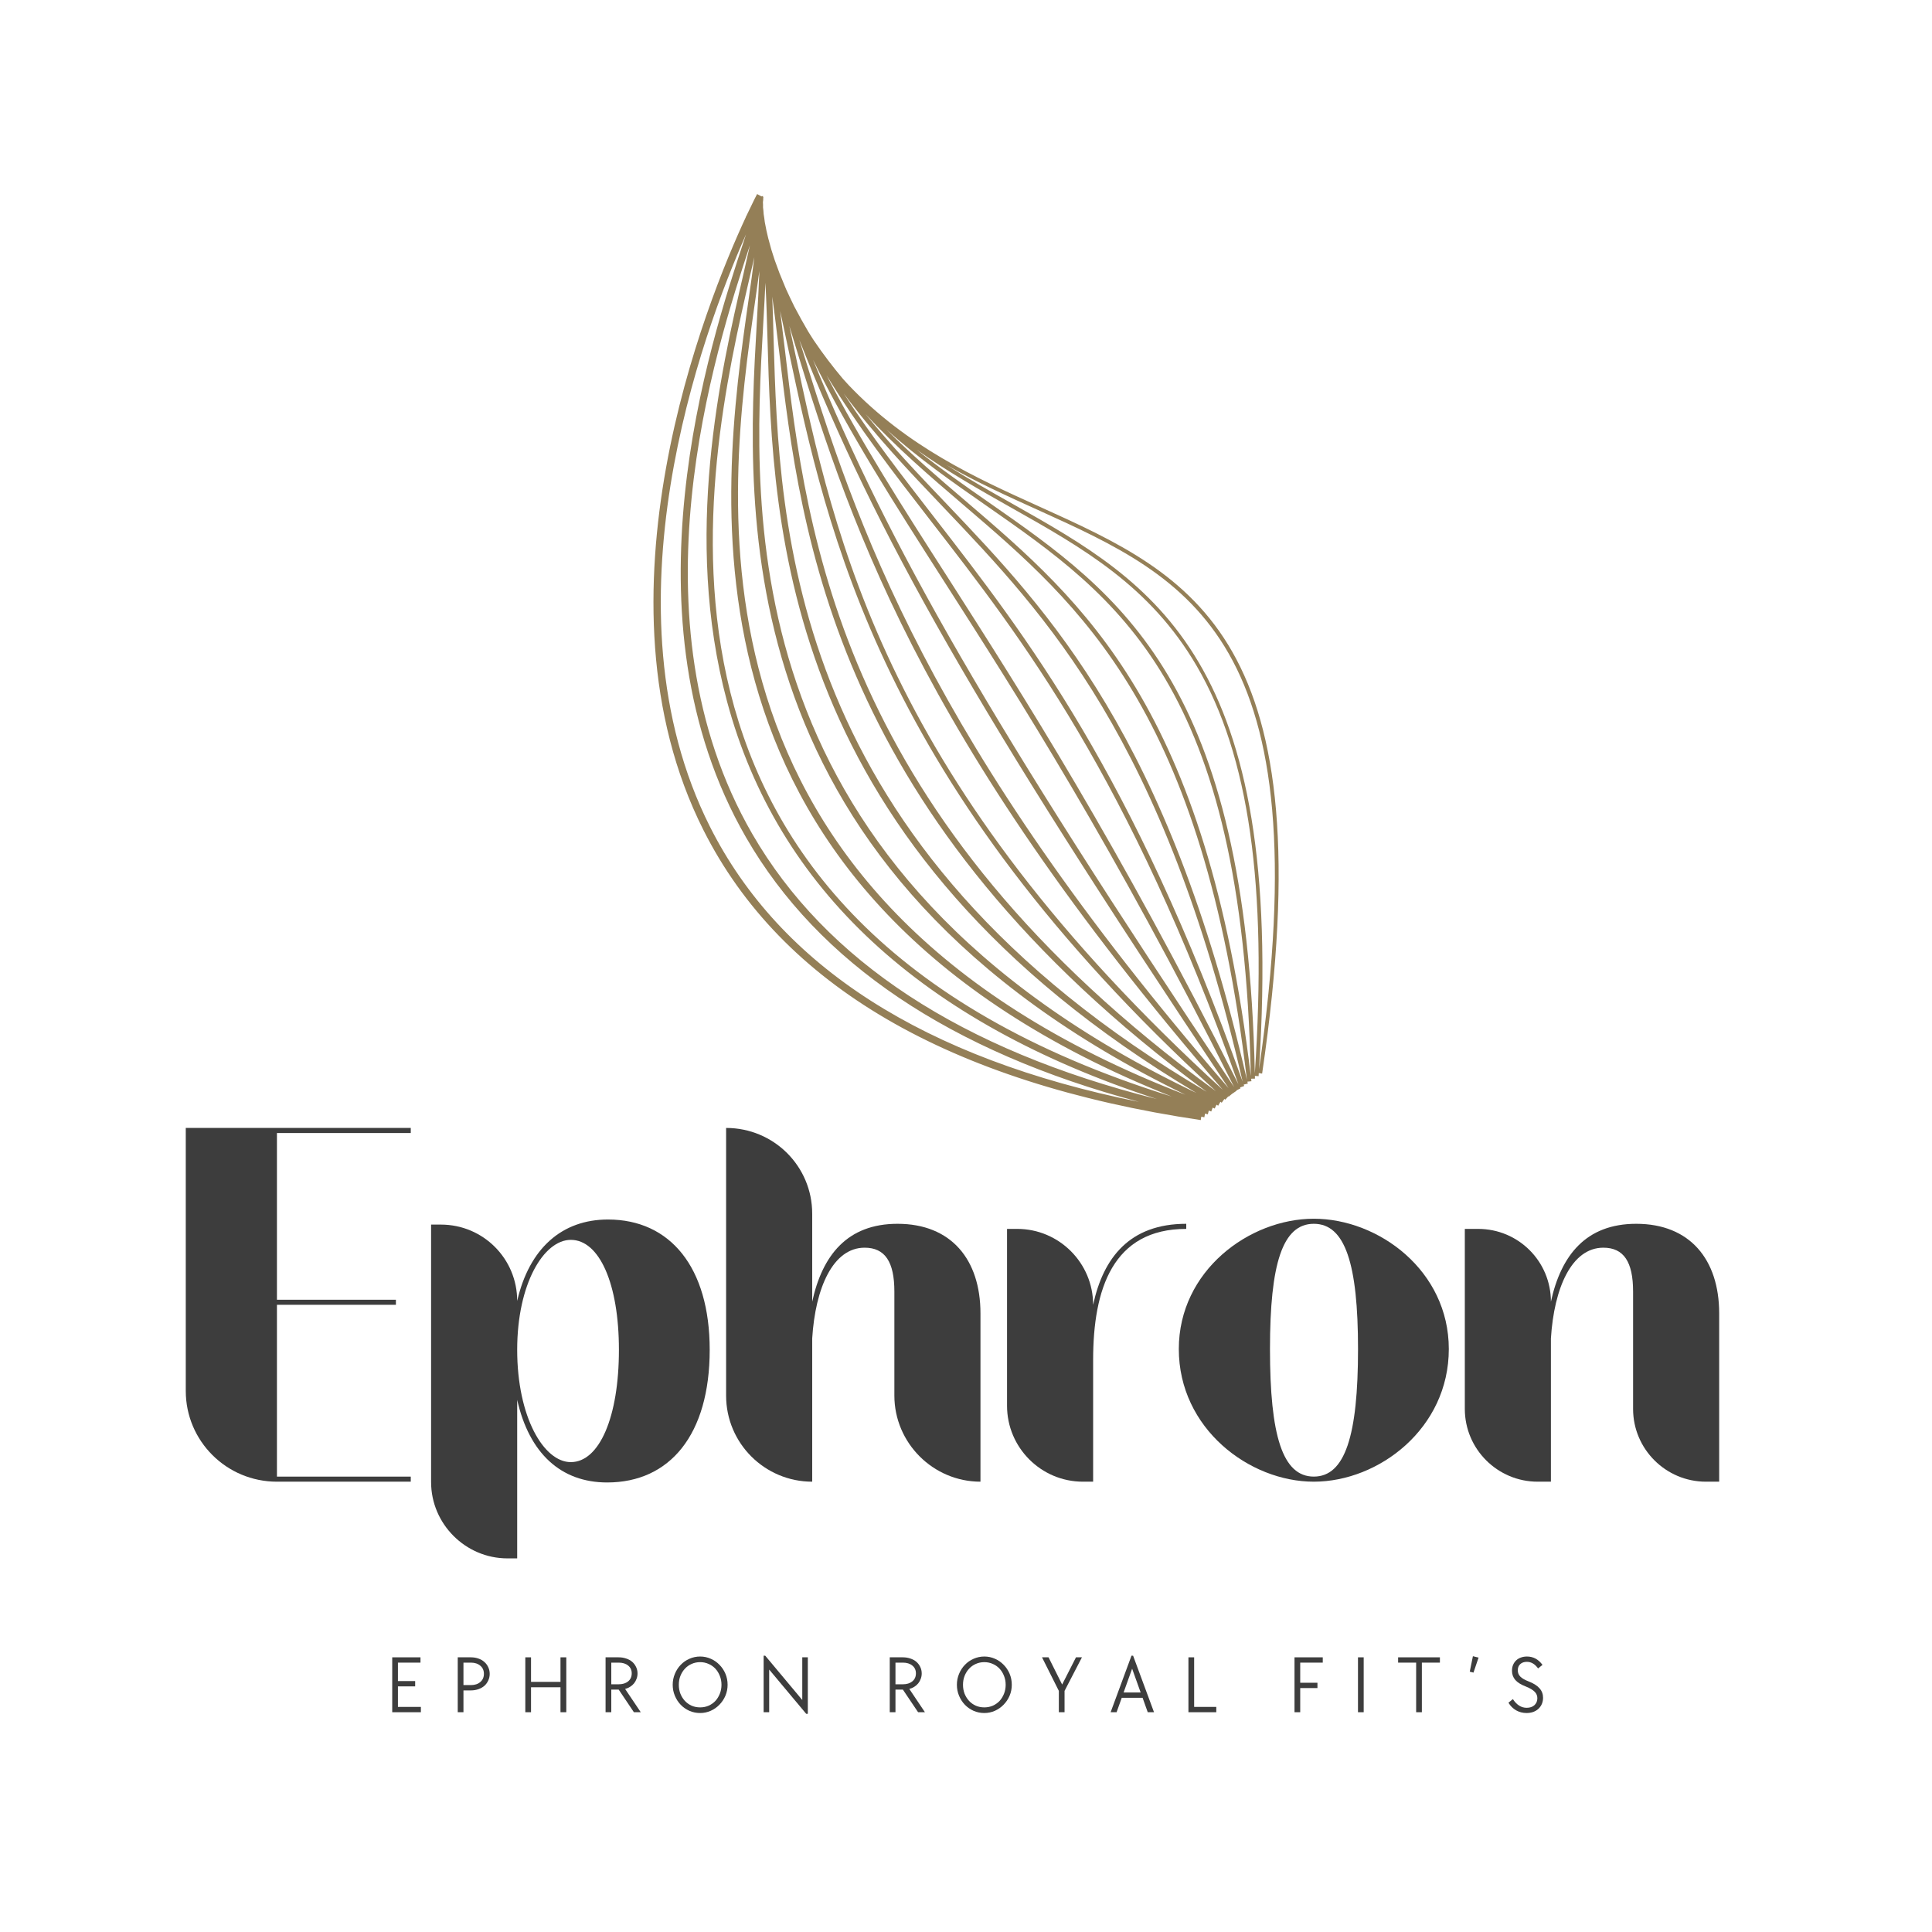
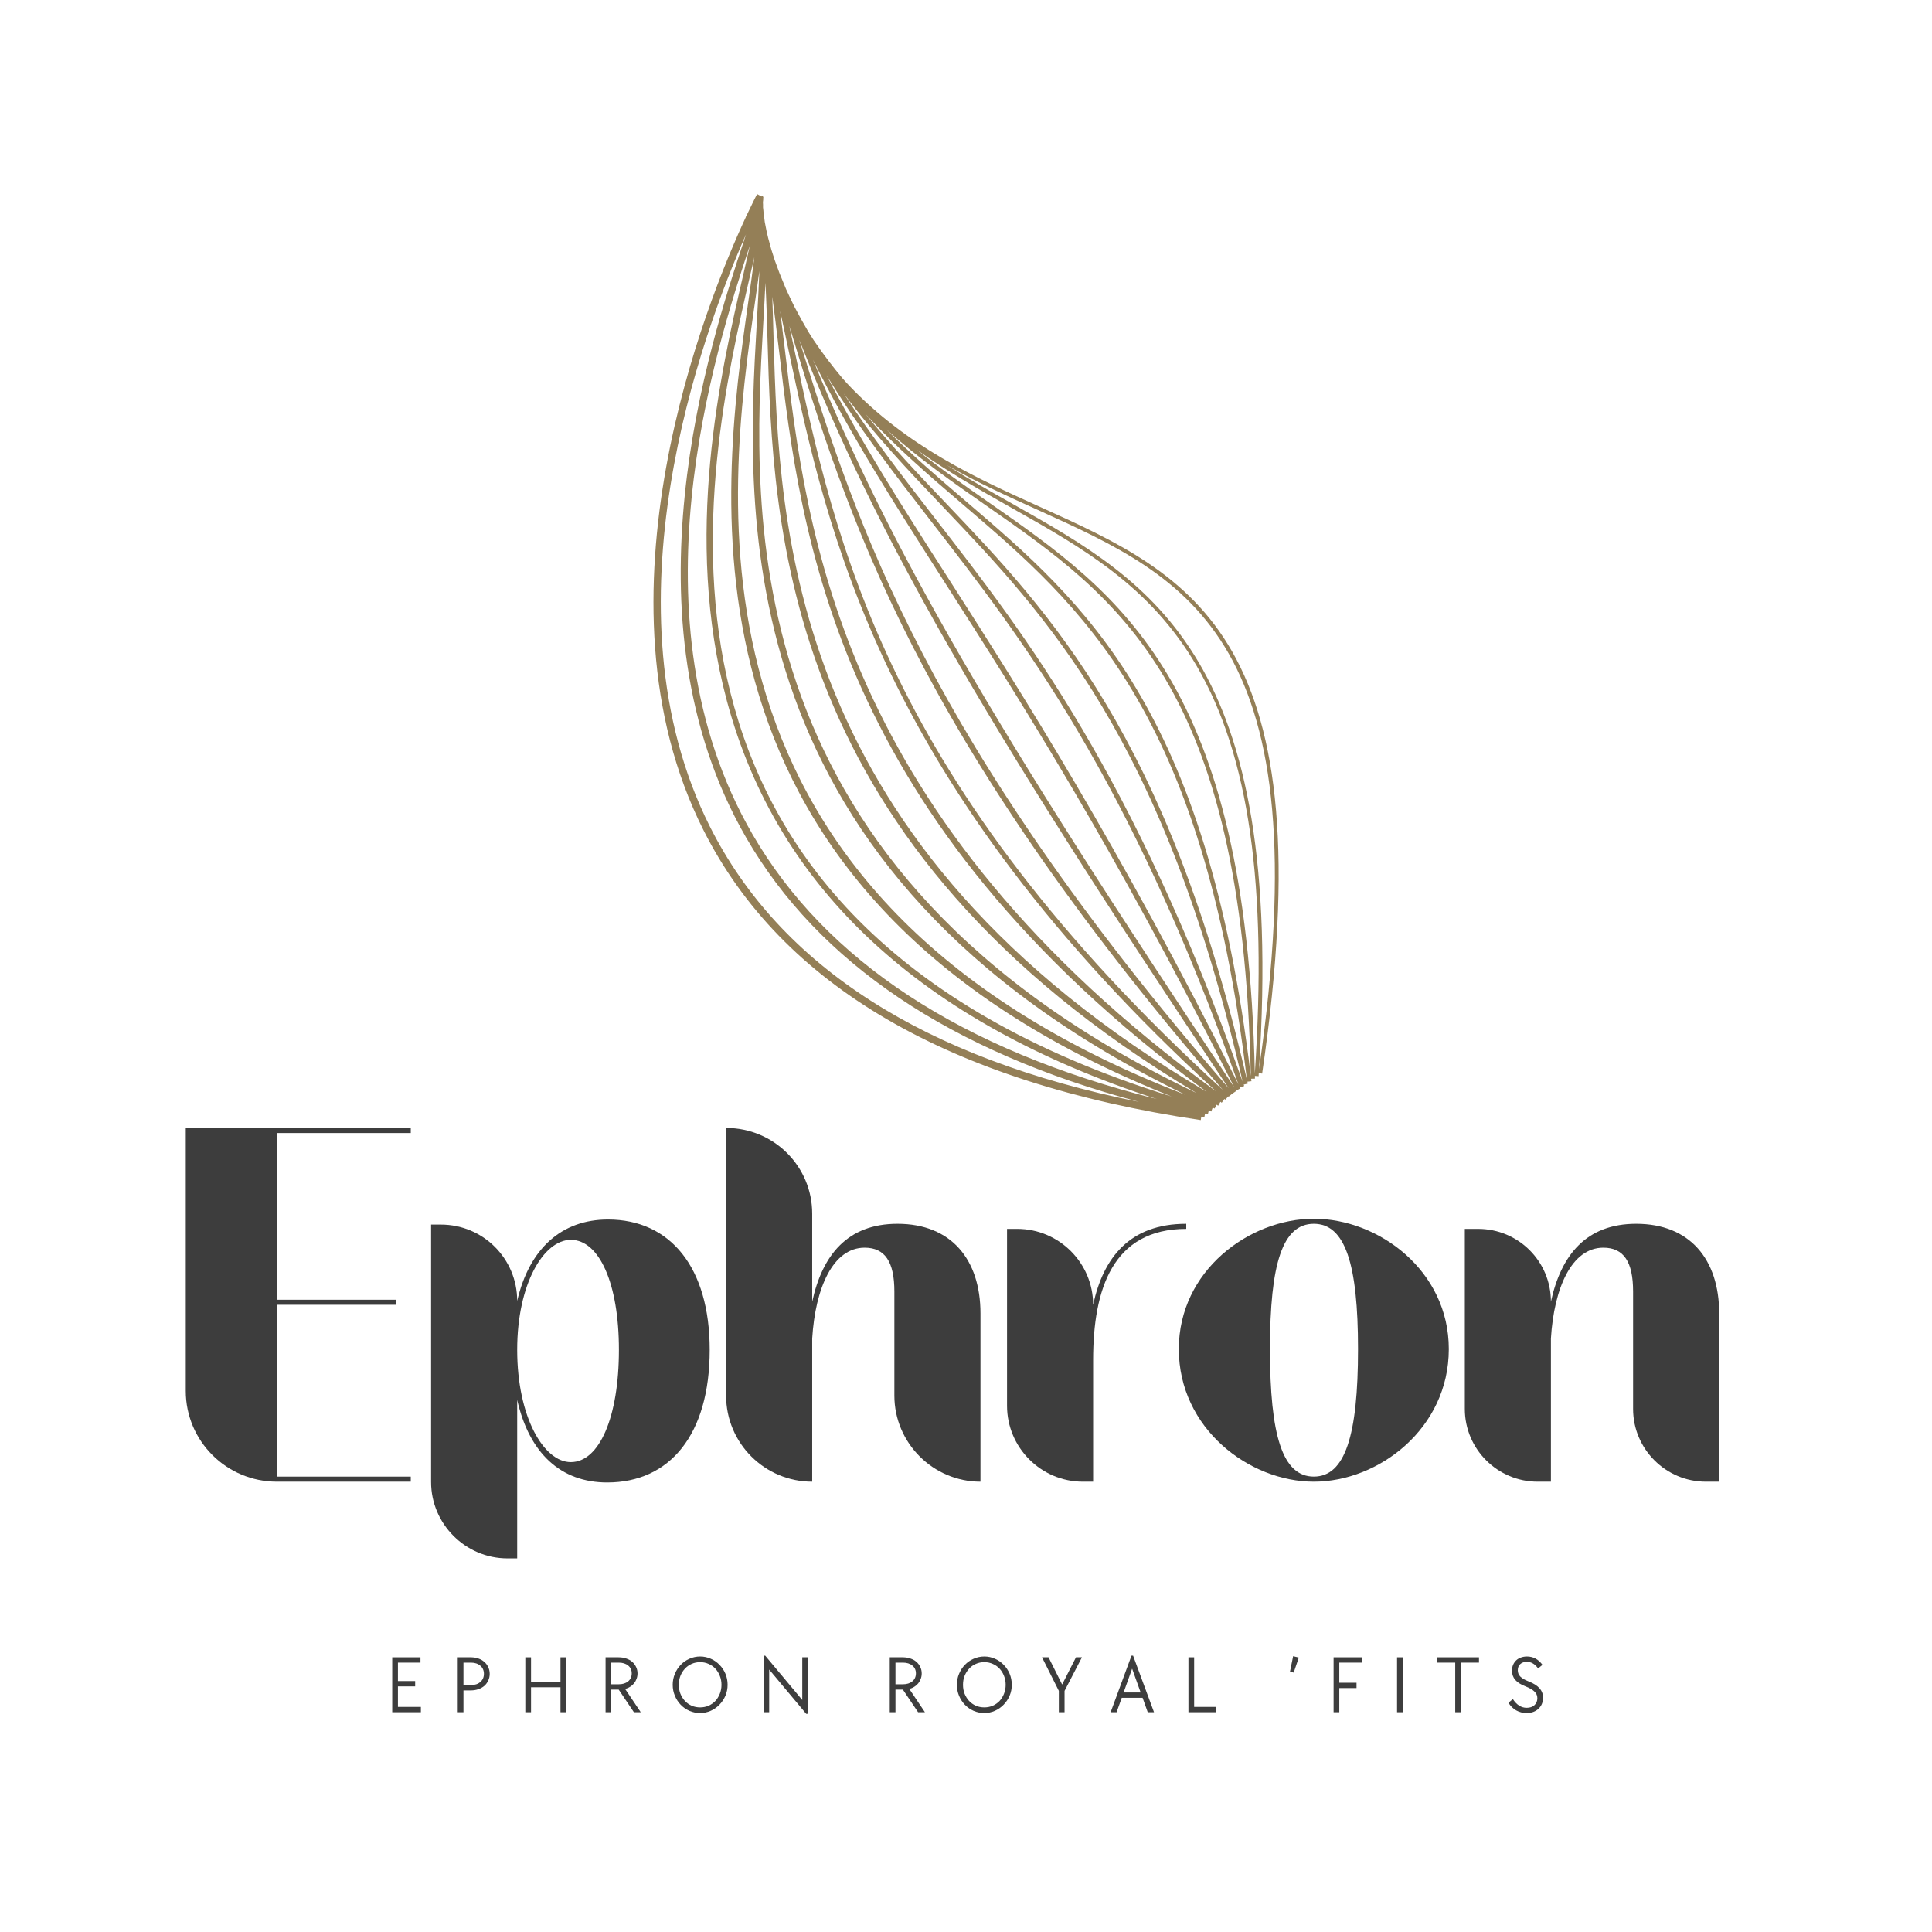
<svg xmlns="http://www.w3.org/2000/svg" width="500" zoomAndPan="magnify" viewBox="0 0 375 375" height="500" preserveAspectRatio="xMidYMid meet" version="1.0">
  <defs>
    <g />
-     <clipPath id="d9fa00f377">
+     <clipPath id="e72d39344e">
      <path d="M 126.836 37.664 L 248.184 37.664 L 248.184 217.406 L 126.836 217.406 Z M 126.836 37.664 " clip-rule="nonzero" />
    </clipPath>
  </defs>
  <g fill="#3d3d3d" fill-opacity="1">
    <g transform="translate(29.90596, 287.594)">
      <g>
        <path d="M 23.848 -0.988 L 23.848 -34.332 L 46.938 -34.332 L 46.938 -35.316 L 23.848 -35.316 L 23.848 -67.672 L 49.824 -67.672 L 49.824 -68.66 L 6.152 -68.66 L 6.152 -17.621 C 6.152 -7.898 14.051 0 23.848 0 L 49.824 0 L 49.824 -0.988 Z M 23.848 -0.988 " />
      </g>
    </g>
  </g>
  <g fill="#3d3d3d" fill-opacity="1">
    <g transform="translate(78.51052, 287.594)">
      <g>
        <path d="M 39.344 0.152 C 51.496 0.152 59.242 -9.113 59.242 -25.598 C 59.242 -41.621 51.57 -50.887 39.496 -50.887 C 30.531 -50.887 24.23 -45.27 21.875 -35.09 C 21.875 -43.293 15.266 -49.902 7.062 -49.902 L 5.164 -49.902 L 5.164 0.074 C 5.164 8.203 11.848 14.887 19.977 14.887 L 21.875 14.887 L 21.875 -15.875 C 24.23 -5.469 30.383 0.152 39.344 0.152 Z M 21.875 -25.598 C 21.875 -38.434 27.039 -46.938 32.281 -46.938 C 37.824 -46.938 41.621 -38.434 41.621 -25.598 C 41.621 -12.531 37.824 -3.797 32.281 -3.797 C 27.039 -3.797 21.875 -12.531 21.875 -25.598 Z M 21.875 -25.598 " />
      </g>
    </g>
  </g>
  <g fill="#3d3d3d" fill-opacity="1">
    <g transform="translate(135.7729, 287.594)">
      <g>
        <path d="M 38.434 -50.055 C 28.711 -50.055 23.848 -43.977 21.875 -34.938 L 21.875 -52.027 C 21.875 -61.219 14.43 -68.66 5.164 -68.66 L 5.164 -16.711 C 5.164 -7.441 12.684 0 21.875 0 L 21.875 -27.797 C 22.48 -37.598 25.898 -45.418 32.051 -45.418 C 36 -45.418 37.824 -42.684 37.824 -36.914 L 37.824 -16.711 C 37.824 -7.52 45.344 0 54.535 0 L 54.535 -32.66 C 54.535 -43.141 48.836 -50.055 38.434 -50.055 Z M 38.434 -50.055 " />
      </g>
    </g>
  </g>
  <g fill="#3d3d3d" fill-opacity="1">
    <g transform="translate(190.3013, 287.594)">
      <g>
        <path d="M 39.949 -49.066 L 39.949 -50.055 C 28.938 -50.055 23.848 -43.445 21.875 -34.332 C 21.875 -42.457 15.266 -49.066 7.141 -49.066 L 5.164 -49.066 L 5.164 -14.734 C 5.164 -6.609 11.773 0 19.898 0 L 21.875 0 L 21.875 -23.621 C 21.875 -37.367 25.672 -49.066 39.949 -49.066 Z M 39.949 -49.066 " />
      </g>
    </g>
  </g>
  <g fill="#3d3d3d" fill-opacity="1">
    <g transform="translate(226.1469, 287.594)">
      <g>
        <path d="M 55.066 -25.746 C 55.066 -40.938 41.469 -51.039 28.863 -51.039 C 16.328 -51.039 2.66 -40.938 2.66 -25.746 C 2.66 -10.328 16.328 0 28.863 0 C 41.469 0 55.066 -10.328 55.066 -25.746 Z M 20.355 -25.746 C 20.355 -42.305 22.785 -50.055 28.863 -50.055 C 34.938 -50.055 37.445 -42.305 37.445 -25.746 C 37.445 -8.961 34.938 -0.988 28.863 -0.988 C 22.785 -0.988 20.355 -8.961 20.355 -25.746 Z M 20.355 -25.746 " />
      </g>
    </g>
  </g>
  <g fill="#3d3d3d" fill-opacity="1">
    <g transform="translate(279.1563, 287.594)">
      <g>
        <path d="M 32.051 -45.418 C 36 -45.418 37.824 -42.684 37.824 -36.914 L 37.824 -14.129 C 37.824 -6.305 44.203 0 51.953 0 L 54.535 0 L 54.535 -32.66 C 54.535 -43.141 48.836 -50.055 38.434 -50.055 C 28.711 -50.055 23.848 -43.977 21.875 -34.938 C 21.875 -42.762 15.57 -49.066 7.746 -49.066 L 5.164 -49.066 L 5.164 -14.129 C 5.164 -6.305 11.543 0 19.293 0 L 21.875 0 L 21.875 -27.797 C 22.48 -37.598 25.898 -45.418 32.051 -45.418 Z M 32.051 -45.418 " />
      </g>
    </g>
  </g>
  <g fill="#3d3d3d" fill-opacity="1">
    <g transform="translate(333.6891, 287.594)">
      <g />
    </g>
  </g>
  <g fill="#3d3d3d" fill-opacity="1">
    <g transform="translate(74.69273, 332.3407)">
      <g>
        <path d="M 1.438 -10.656 L 6.922 -10.656 L 6.922 -9.625 L 2.547 -9.625 L 2.547 -6.047 L 5.891 -6.047 L 5.891 -5.016 L 2.547 -5.016 L 2.547 -1.031 L 7 -1.031 L 7 0 L 1.438 0 Z M 1.438 -10.656 " />
      </g>
    </g>
  </g>
  <g fill="#3d3d3d" fill-opacity="1">
    <g transform="translate(87.41022, 332.3407)">
      <g>
        <path d="M 1.438 -10.656 L 3.984 -10.656 C 4.504 -10.656 4.988 -10.578 5.438 -10.422 C 5.895 -10.266 6.285 -10.039 6.609 -9.75 C 6.93 -9.469 7.18 -9.129 7.359 -8.734 C 7.547 -8.336 7.641 -7.906 7.641 -7.438 C 7.641 -6.977 7.547 -6.551 7.359 -6.156 C 7.18 -5.758 6.93 -5.414 6.609 -5.125 C 6.285 -4.844 5.895 -4.625 5.438 -4.469 C 4.988 -4.312 4.504 -4.234 3.984 -4.234 L 2.547 -4.234 L 2.547 0 L 1.438 0 Z M 3.984 -5.266 C 4.742 -5.266 5.352 -5.461 5.812 -5.859 C 6.281 -6.254 6.516 -6.785 6.516 -7.453 C 6.516 -8.117 6.281 -8.645 5.812 -9.031 C 5.352 -9.426 4.742 -9.625 3.984 -9.625 L 2.547 -9.625 L 2.547 -5.266 Z M 3.984 -5.266 " />
      </g>
    </g>
  </g>
  <g fill="#3d3d3d" fill-opacity="1">
    <g transform="translate(100.525, 332.3407)">
      <g>
        <path d="M 1.438 -10.656 L 2.547 -10.656 L 2.547 -5.891 L 8.266 -5.891 L 8.266 -10.656 L 9.391 -10.656 L 9.391 0 L 8.266 0 L 8.266 -4.844 L 2.547 -4.844 L 2.547 0 L 1.438 0 Z M 1.438 -10.656 " />
      </g>
    </g>
  </g>
  <g fill="#3d3d3d" fill-opacity="1">
    <g transform="translate(116.1028, 332.3407)">
      <g>
        <path d="M 1.438 -10.656 L 3.984 -10.656 C 4.504 -10.656 4.988 -10.578 5.438 -10.422 C 5.895 -10.273 6.285 -10.062 6.609 -9.781 C 6.93 -9.5 7.18 -9.164 7.359 -8.781 C 7.547 -8.395 7.641 -7.977 7.641 -7.531 C 7.641 -7.156 7.578 -6.805 7.453 -6.484 C 7.336 -6.16 7.176 -5.867 6.969 -5.609 C 6.758 -5.348 6.504 -5.125 6.203 -4.938 C 5.91 -4.75 5.586 -4.609 5.234 -4.516 L 8.266 0 L 6.938 0 L 3.984 -4.391 L 2.547 -4.391 L 2.547 0 L 1.438 0 Z M 3.984 -5.422 C 4.742 -5.422 5.352 -5.609 5.812 -5.984 C 6.281 -6.367 6.516 -6.891 6.516 -7.547 C 6.516 -8.18 6.281 -8.688 5.812 -9.062 C 5.352 -9.438 4.742 -9.625 3.984 -9.625 L 2.547 -9.625 L 2.547 -5.422 Z M 3.984 -5.422 " />
      </g>
    </g>
  </g>
  <g fill="#3d3d3d" fill-opacity="1">
    <g transform="translate(129.7737, 332.3407)">
      <g>
        <path d="M 6.125 0.156 C 5.395 0.156 4.703 0.016 4.047 -0.266 C 3.398 -0.555 2.836 -0.945 2.359 -1.438 C 1.879 -1.938 1.5 -2.52 1.219 -3.188 C 0.938 -3.852 0.797 -4.566 0.797 -5.328 C 0.797 -6.078 0.938 -6.785 1.219 -7.453 C 1.5 -8.129 1.879 -8.711 2.359 -9.203 C 2.836 -9.703 3.398 -10.094 4.047 -10.375 C 4.703 -10.664 5.395 -10.812 6.125 -10.812 C 6.852 -10.812 7.539 -10.664 8.188 -10.375 C 8.832 -10.094 9.395 -9.703 9.875 -9.203 C 10.363 -8.711 10.75 -8.133 11.031 -7.469 C 11.312 -6.801 11.453 -6.086 11.453 -5.328 C 11.453 -4.578 11.312 -3.867 11.031 -3.203 C 10.75 -2.547 10.363 -1.969 9.875 -1.469 C 9.395 -0.969 8.832 -0.57 8.188 -0.281 C 7.539 0.008 6.852 0.156 6.125 0.156 Z M 6.125 -0.938 C 6.707 -0.938 7.254 -1.047 7.766 -1.266 C 8.273 -1.492 8.711 -1.801 9.078 -2.188 C 9.441 -2.582 9.727 -3.047 9.938 -3.578 C 10.156 -4.117 10.266 -4.703 10.266 -5.328 C 10.266 -5.953 10.156 -6.531 9.938 -7.062 C 9.727 -7.602 9.441 -8.066 9.078 -8.453 C 8.711 -8.848 8.273 -9.156 7.766 -9.375 C 7.254 -9.602 6.707 -9.719 6.125 -9.719 C 5.531 -9.719 4.977 -9.602 4.469 -9.375 C 3.969 -9.156 3.535 -8.848 3.172 -8.453 C 2.805 -8.066 2.516 -7.602 2.297 -7.062 C 2.086 -6.531 1.984 -5.953 1.984 -5.328 C 1.984 -4.703 2.086 -4.117 2.297 -3.578 C 2.516 -3.047 2.805 -2.582 3.172 -2.188 C 3.535 -1.801 3.969 -1.492 4.469 -1.266 C 4.977 -1.047 5.531 -0.938 6.125 -0.938 Z M 6.125 -0.938 " />
      </g>
    </g>
  </g>
  <g fill="#3d3d3d" fill-opacity="1">
    <g transform="translate(146.7817, 332.3407)">
      <g>
        <path d="M 2.516 -8.281 L 2.516 0 L 1.438 0 L 1.438 -10.969 L 1.75 -10.969 L 8.938 -2.375 L 8.938 -10.656 L 10.016 -10.656 L 10.016 0.312 L 9.703 0.312 Z M 2.516 -8.281 " />
      </g>
    </g>
  </g>
  <g fill="#3d3d3d" fill-opacity="1">
    <g transform="translate(162.9951, 332.3407)">
      <g />
    </g>
  </g>
  <g fill="#3d3d3d" fill-opacity="1">
    <g transform="translate(171.2632, 332.3407)">
      <g>
        <path d="M 1.438 -10.656 L 3.984 -10.656 C 4.504 -10.656 4.988 -10.578 5.438 -10.422 C 5.895 -10.273 6.285 -10.062 6.609 -9.781 C 6.93 -9.5 7.18 -9.164 7.359 -8.781 C 7.547 -8.395 7.641 -7.977 7.641 -7.531 C 7.641 -7.156 7.578 -6.805 7.453 -6.484 C 7.336 -6.16 7.176 -5.867 6.969 -5.609 C 6.758 -5.348 6.504 -5.125 6.203 -4.938 C 5.91 -4.75 5.586 -4.609 5.234 -4.516 L 8.266 0 L 6.938 0 L 3.984 -4.391 L 2.547 -4.391 L 2.547 0 L 1.438 0 Z M 3.984 -5.422 C 4.742 -5.422 5.352 -5.609 5.812 -5.984 C 6.281 -6.367 6.516 -6.891 6.516 -7.547 C 6.516 -8.18 6.281 -8.688 5.812 -9.062 C 5.352 -9.438 4.742 -9.625 3.984 -9.625 L 2.547 -9.625 L 2.547 -5.422 Z M 3.984 -5.422 " />
      </g>
    </g>
  </g>
  <g fill="#3d3d3d" fill-opacity="1">
    <g transform="translate(184.9341, 332.3407)">
      <g>
        <path d="M 6.125 0.156 C 5.395 0.156 4.703 0.016 4.047 -0.266 C 3.398 -0.555 2.836 -0.945 2.359 -1.438 C 1.879 -1.938 1.5 -2.52 1.219 -3.188 C 0.938 -3.852 0.797 -4.566 0.797 -5.328 C 0.797 -6.078 0.938 -6.785 1.219 -7.453 C 1.5 -8.129 1.879 -8.711 2.359 -9.203 C 2.836 -9.703 3.398 -10.094 4.047 -10.375 C 4.703 -10.664 5.395 -10.812 6.125 -10.812 C 6.852 -10.812 7.539 -10.664 8.188 -10.375 C 8.832 -10.094 9.395 -9.703 9.875 -9.203 C 10.363 -8.711 10.75 -8.133 11.031 -7.469 C 11.312 -6.801 11.453 -6.086 11.453 -5.328 C 11.453 -4.578 11.312 -3.867 11.031 -3.203 C 10.75 -2.547 10.363 -1.969 9.875 -1.469 C 9.395 -0.969 8.832 -0.57 8.188 -0.281 C 7.539 0.008 6.852 0.156 6.125 0.156 Z M 6.125 -0.938 C 6.707 -0.938 7.254 -1.047 7.766 -1.266 C 8.273 -1.492 8.711 -1.801 9.078 -2.188 C 9.441 -2.582 9.727 -3.047 9.938 -3.578 C 10.156 -4.117 10.266 -4.703 10.266 -5.328 C 10.266 -5.953 10.156 -6.531 9.938 -7.062 C 9.727 -7.602 9.441 -8.066 9.078 -8.453 C 8.711 -8.848 8.273 -9.156 7.766 -9.375 C 7.254 -9.602 6.707 -9.719 6.125 -9.719 C 5.531 -9.719 4.977 -9.602 4.469 -9.375 C 3.969 -9.156 3.535 -8.848 3.172 -8.453 C 2.805 -8.066 2.516 -7.602 2.297 -7.062 C 2.086 -6.531 1.984 -5.953 1.984 -5.328 C 1.984 -4.703 2.086 -4.117 2.297 -3.578 C 2.516 -3.047 2.805 -2.582 3.172 -2.188 C 3.535 -1.801 3.969 -1.492 4.469 -1.266 C 4.977 -1.047 5.531 -0.938 6.125 -0.938 Z M 6.125 -0.938 " />
      </g>
    </g>
  </g>
  <g fill="#3d3d3d" fill-opacity="1">
    <g transform="translate(201.9421, 332.3407)">
      <g>
        <path d="M 3.578 -4.141 L 0.312 -10.656 L 1.578 -10.656 L 4.219 -5.375 L 6.906 -10.656 L 8.062 -10.656 L 4.688 -4.141 L 4.688 0 L 3.578 0 Z M 3.578 -4.141 " />
      </g>
    </g>
  </g>
  <g fill="#3d3d3d" fill-opacity="1">
    <g transform="translate(215.0886, 332.3407)">
      <g>
        <path d="M 4.531 -10.969 L 4.844 -10.969 L 8.906 0 L 7.688 0 L 6.688 -2.797 L 2.641 -2.797 L 1.641 0 L 0.484 0 Z M 6.312 -3.828 L 4.656 -8.453 L 3 -3.828 Z M 6.312 -3.828 " />
      </g>
    </g>
  </g>
  <g fill="#3d3d3d" fill-opacity="1">
    <g transform="translate(229.2363, 332.3407)">
      <g>
        <path d="M 1.438 -10.656 L 2.547 -10.656 L 2.547 -1.031 L 6.844 -1.031 L 6.844 0 L 1.438 0 Z M 1.438 -10.656 " />
      </g>
    </g>
  </g>
  <g fill="#3d3d3d" fill-opacity="1">
    <g transform="translate(241.5565, 332.3407)">
      <g />
    </g>
  </g>
  <g fill="#3d3d3d" fill-opacity="1">
    <g transform="translate(249.8246, 332.3407)">
      <g>
+         <path d="M 0.562 -7.875 L 1.172 -10.875 L 2.266 -10.594 L 1.281 -7.688 Z M 0.562 -7.875 " />
+       </g>
+     </g>
+   </g>
+   <g fill="#3d3d3d" fill-opacity="1">
+     <g transform="translate(257.4094, 332.3407)">
+       <g>
        <path d="M 1.438 -10.656 L 6.922 -10.656 L 6.922 -9.625 L 2.547 -9.625 L 2.547 -5.719 L 5.891 -5.719 L 5.891 -4.688 L 2.547 -4.688 L 2.547 0 L 1.438 0 Z M 1.438 -10.656 " />
      </g>
    </g>
  </g>
  <g fill="#3d3d3d" fill-opacity="1">
-     <g transform="translate(262.1449, 332.3407)">
+     <g transform="translate(269.7297, 332.3407)">
      <g>
        <path d="M 1.438 -10.656 L 2.547 -10.656 L 2.547 0 L 1.438 0 Z M 1.438 -10.656 " />
      </g>
    </g>
  </g>
  <g fill="#3d3d3d" fill-opacity="1">
-     <g transform="translate(270.8897, 332.3407)">
+     <g transform="translate(278.4745, 332.3407)">
      <g>
        <path d="M 3.984 -9.625 L 0.484 -9.625 L 0.484 -10.656 L 8.594 -10.656 L 8.594 -9.625 L 5.094 -9.625 L 5.094 0 L 3.984 0 Z M 3.984 -9.625 " />
-       </g>
-     </g>
-   </g>
-   <g fill="#3d3d3d" fill-opacity="1">
-     <g transform="translate(284.7195, 332.3407)">
-       <g>
-         <path d="M 0.562 -7.875 L 1.172 -10.875 L 2.266 -10.594 L 1.281 -7.688 Z M 0.562 -7.875 " />
      </g>
    </g>
  </g>
  <g fill="#3d3d3d" fill-opacity="1">
    <g transform="translate(292.3043, 332.3407)">
      <g>
        <path d="M 4 0.156 C 3.27 0.156 2.598 -0.016 1.984 -0.359 C 1.379 -0.703 0.879 -1.195 0.484 -1.844 L 1.344 -2.547 C 2.082 -1.422 2.973 -0.859 4.016 -0.859 C 4.641 -0.859 5.141 -1.023 5.516 -1.359 C 5.898 -1.703 6.094 -2.156 6.094 -2.719 C 6.094 -3.207 5.922 -3.625 5.578 -3.969 C 5.234 -4.32 4.676 -4.656 3.906 -4.969 C 2.945 -5.332 2.25 -5.766 1.812 -6.266 C 1.383 -6.766 1.172 -7.359 1.172 -8.047 C 1.172 -8.461 1.238 -8.836 1.375 -9.172 C 1.52 -9.516 1.719 -9.805 1.969 -10.047 C 2.227 -10.297 2.535 -10.484 2.891 -10.609 C 3.242 -10.742 3.641 -10.812 4.078 -10.812 C 5.297 -10.812 6.301 -10.27 7.094 -9.188 L 6.234 -8.5 C 5.922 -8.938 5.582 -9.258 5.219 -9.469 C 4.863 -9.676 4.477 -9.781 4.062 -9.781 C 3.52 -9.781 3.086 -9.629 2.766 -9.328 C 2.453 -9.035 2.297 -8.641 2.297 -8.141 C 2.297 -7.66 2.457 -7.254 2.781 -6.922 C 3.102 -6.586 3.641 -6.273 4.391 -5.984 C 5.359 -5.609 6.066 -5.16 6.516 -4.641 C 6.973 -4.129 7.203 -3.52 7.203 -2.812 C 7.203 -2.375 7.125 -1.973 6.969 -1.609 C 6.812 -1.242 6.586 -0.926 6.297 -0.656 C 6.016 -0.395 5.676 -0.191 5.281 -0.047 C 4.883 0.086 4.457 0.156 4 0.156 Z M 4 0.156 " />
      </g>
    </g>
  </g>
-   <g clip-path="url(#d9fa00f377)">
+   <g clip-path="url(#e72d39344e)">
    <path fill="#947f57" d="M 244.375 207.547 C 249.523 127.715 223.844 113.215 196.695 97.887 C 192.375 95.453 188.031 93 183.746 90.273 C 189.672 93.652 195.664 96.363 201.445 98.977 C 230.953 112.344 256.484 123.875 244.375 207.547 Z M 243.562 208.328 C 241.883 132.324 217.594 115.402 191.91 97.5 C 187.242 94.254 182.531 90.969 177.926 87.285 C 183.93 91.562 190.152 95.078 196.305 98.555 C 210.188 106.371 223.254 113.766 232.293 129.289 C 242.43 146.676 246.008 171.801 243.562 208.328 Z M 187.523 97.328 C 182.215 92.797 177.004 88.336 172.031 83.336 C 178.324 89.012 184.926 93.609 191.445 98.145 C 217.059 115.98 241.195 132.82 242.781 208.852 C 234.156 137.258 210.469 116.965 187.523 97.328 Z M 183.758 97.832 C 178.34 92.148 173.035 86.582 168.012 80.375 C 174.004 86.891 180.41 92.371 186.969 97.977 C 209.852 117.539 233.508 137.805 242.027 209.59 C 226.668 142.914 203.863 118.953 183.758 97.832 Z M 181.297 100.363 C 175.043 92.297 169.176 84.727 163.766 76.379 C 169.82 84.512 176.371 91.387 183.094 98.441 C 203.141 119.504 225.871 143.375 241.195 209.945 C 219.828 150.031 199.344 123.633 181.297 100.363 Z M 184.16 112.395 C 174.977 98.082 167.27 86.039 160.449 72.867 C 166.562 82.883 173.289 91.582 180.539 100.938 C 198.59 124.199 219.043 150.547 240.379 210.457 C 216.73 163.305 198.664 135.078 184.16 112.395 Z M 157.809 69.844 C 165.07 84.434 173.32 97.324 183.293 112.914 C 197.824 135.609 215.902 163.82 239.535 210.984 C 192.031 139.934 172.625 106.125 157.809 69.844 Z M 155.148 65.98 C 170.211 103.934 189.211 137.555 238.461 211.199 C 180.156 143.789 166.258 102.238 155.148 65.98 Z M 154.18 67.832 C 153.859 66.297 153.535 64.773 153.211 63.27 C 164.48 100.281 177.543 142.301 237.34 211.523 C 172.016 151.941 162.117 105.324 154.18 67.832 Z M 152.332 67.758 C 152.031 65.207 151.73 62.75 151.43 60.367 C 151.98 62.887 152.523 65.453 153.074 68.055 C 160.637 103.621 170.934 152.211 236 211.789 C 163.086 158.633 156.602 104.02 152.332 67.758 Z M 150.152 65.766 C 150.074 62.879 150 60.148 149.898 57.574 C 150.348 60.844 150.758 64.277 151.188 67.887 C 155.473 104.172 161.945 158.719 234.219 211.914 C 153.004 164.156 151.23 102.652 150.152 65.766 Z M 148.156 62.621 C 148.312 59.883 148.461 57.301 148.566 54.875 C 148.75 58.227 148.859 61.859 148.969 65.797 C 150.02 102.738 151.797 164.148 232.223 212.141 C 142.012 169.164 146.008 100.031 148.156 62.621 Z M 146.562 58.516 C 146.867 56.414 147.145 54.441 147.395 52.602 C 147.289 55.617 147.102 58.949 146.898 62.547 C 144.746 100.008 140.777 169.109 230.082 212.484 C 130.059 173.941 141.172 96.234 146.562 58.516 Z M 145.602 53.434 C 145.895 52.191 146.164 51.02 146.418 49.914 C 146.109 52.457 145.707 55.293 145.273 58.348 C 139.883 96.098 128.816 173.641 227.41 212.828 C 116.781 178.395 136.898 91.152 145.602 53.434 Z M 146.027 161.879 C 121.91 120.172 138.852 67.91 145.555 47.617 C 145.188 49.309 144.766 51.16 144.312 53.137 C 139.895 72.195 132.516 104.137 141.113 136.133 C 150.883 172.562 178.918 198.488 224.527 213.32 C 186.652 203.805 160.266 186.516 146.027 161.879 Z M 137.801 160.457 C 116.48 118.109 136.344 64.574 144.805 45.484 C 144.676 45.871 144.551 46.258 144.422 46.648 C 137.801 66.707 120.207 119.957 144.828 162.582 C 158.859 186.871 184.477 204.098 221.078 213.871 C 179.441 205.492 151.449 187.57 137.801 160.457 Z M 201.742 98.328 C 189.438 92.766 176.145 86.746 164.723 74.75 C 164.344 74.34 163.969 73.93 163.594 73.508 C 161.648 71.199 159.758 68.723 157.934 66.031 C 157.594 65.5 157.246 64.965 156.91 64.418 C 155.98 62.832 155.066 61.199 154.18 59.504 C 153.633 58.398 153.102 57.262 152.57 56.109 C 152.141 55.098 151.719 54.055 151.297 53.016 C 150.992 52.18 150.684 51.336 150.375 50.5 C 150.16 49.816 149.938 49.133 149.719 48.457 C 149.512 47.691 149.309 46.93 149.098 46.18 C 148.992 45.707 148.879 45.234 148.77 44.77 C 148.672 44.195 148.559 43.648 148.445 43.102 C 148.387 42.566 148.309 42.059 148.227 41.562 C 148.203 41.098 148.156 40.664 148.105 40.254 C 148.113 39.891 148.109 39.547 148.082 39.246 C 148.133 38.914 148.156 38.641 148.145 38.422 C 148.168 38.371 148.188 38.344 148.191 38.328 L 148.133 38.301 C 148.125 38.203 148.105 38.113 148.082 38.035 L 147.812 38.125 L 146.953 37.664 C 146.898 37.758 146.18 39.137 145.039 41.562 L 145.031 41.566 C 145.031 41.57 145.031 41.57 145.031 41.57 C 144.992 41.652 144.961 41.727 144.922 41.809 L 144.887 41.824 C 144.887 41.84 144.891 41.848 144.895 41.863 C 144.871 41.914 144.848 41.969 144.824 42.02 L 144.754 42.047 C 144.766 42.066 144.77 42.094 144.777 42.117 C 137.223 58.371 113.77 115.949 136.531 161.105 C 151.684 191.211 184.18 210.16 233.07 217.406 L 233.168 216.742 C 233.367 216.781 233.559 216.828 233.758 216.867 L 233.902 216.141 C 234.082 216.191 234.258 216.246 234.438 216.293 L 234.625 215.566 C 234.789 215.621 234.941 215.684 235.102 215.742 L 235.379 214.988 C 235.512 215.047 235.641 215.109 235.77 215.168 L 236.125 214.422 C 236.234 214.484 236.34 214.547 236.453 214.617 L 236.883 213.852 C 236.965 213.914 237.055 213.977 237.137 214.039 L 237.656 213.301 C 237.715 213.348 237.766 213.402 237.824 213.449 L 238.426 212.789 C 238.445 212.812 238.465 212.832 238.484 212.855 L 239.184 212.277 C 239.184 212.277 239.188 212.281 239.188 212.285 L 240.023 211.711 C 240.008 211.691 239.992 211.672 239.977 211.652 L 240.777 211.25 C 240.75 211.188 240.719 211.133 240.691 211.078 L 241.5 210.789 C 241.465 210.695 241.43 210.609 241.402 210.516 L 242.203 210.324 C 242.172 210.199 242.145 210.078 242.113 209.949 L 242.902 209.863 C 242.883 209.703 242.863 209.547 242.844 209.379 L 243.586 209.363 C 243.586 209.184 243.582 209.008 243.578 208.832 L 244.293 208.883 C 244.305 208.684 244.316 208.488 244.328 208.281 L 244.977 208.387 C 257.434 123.508 231.613 111.84 201.742 98.328 " fill-opacity="1" fill-rule="nonzero" />
  </g>
</svg>
